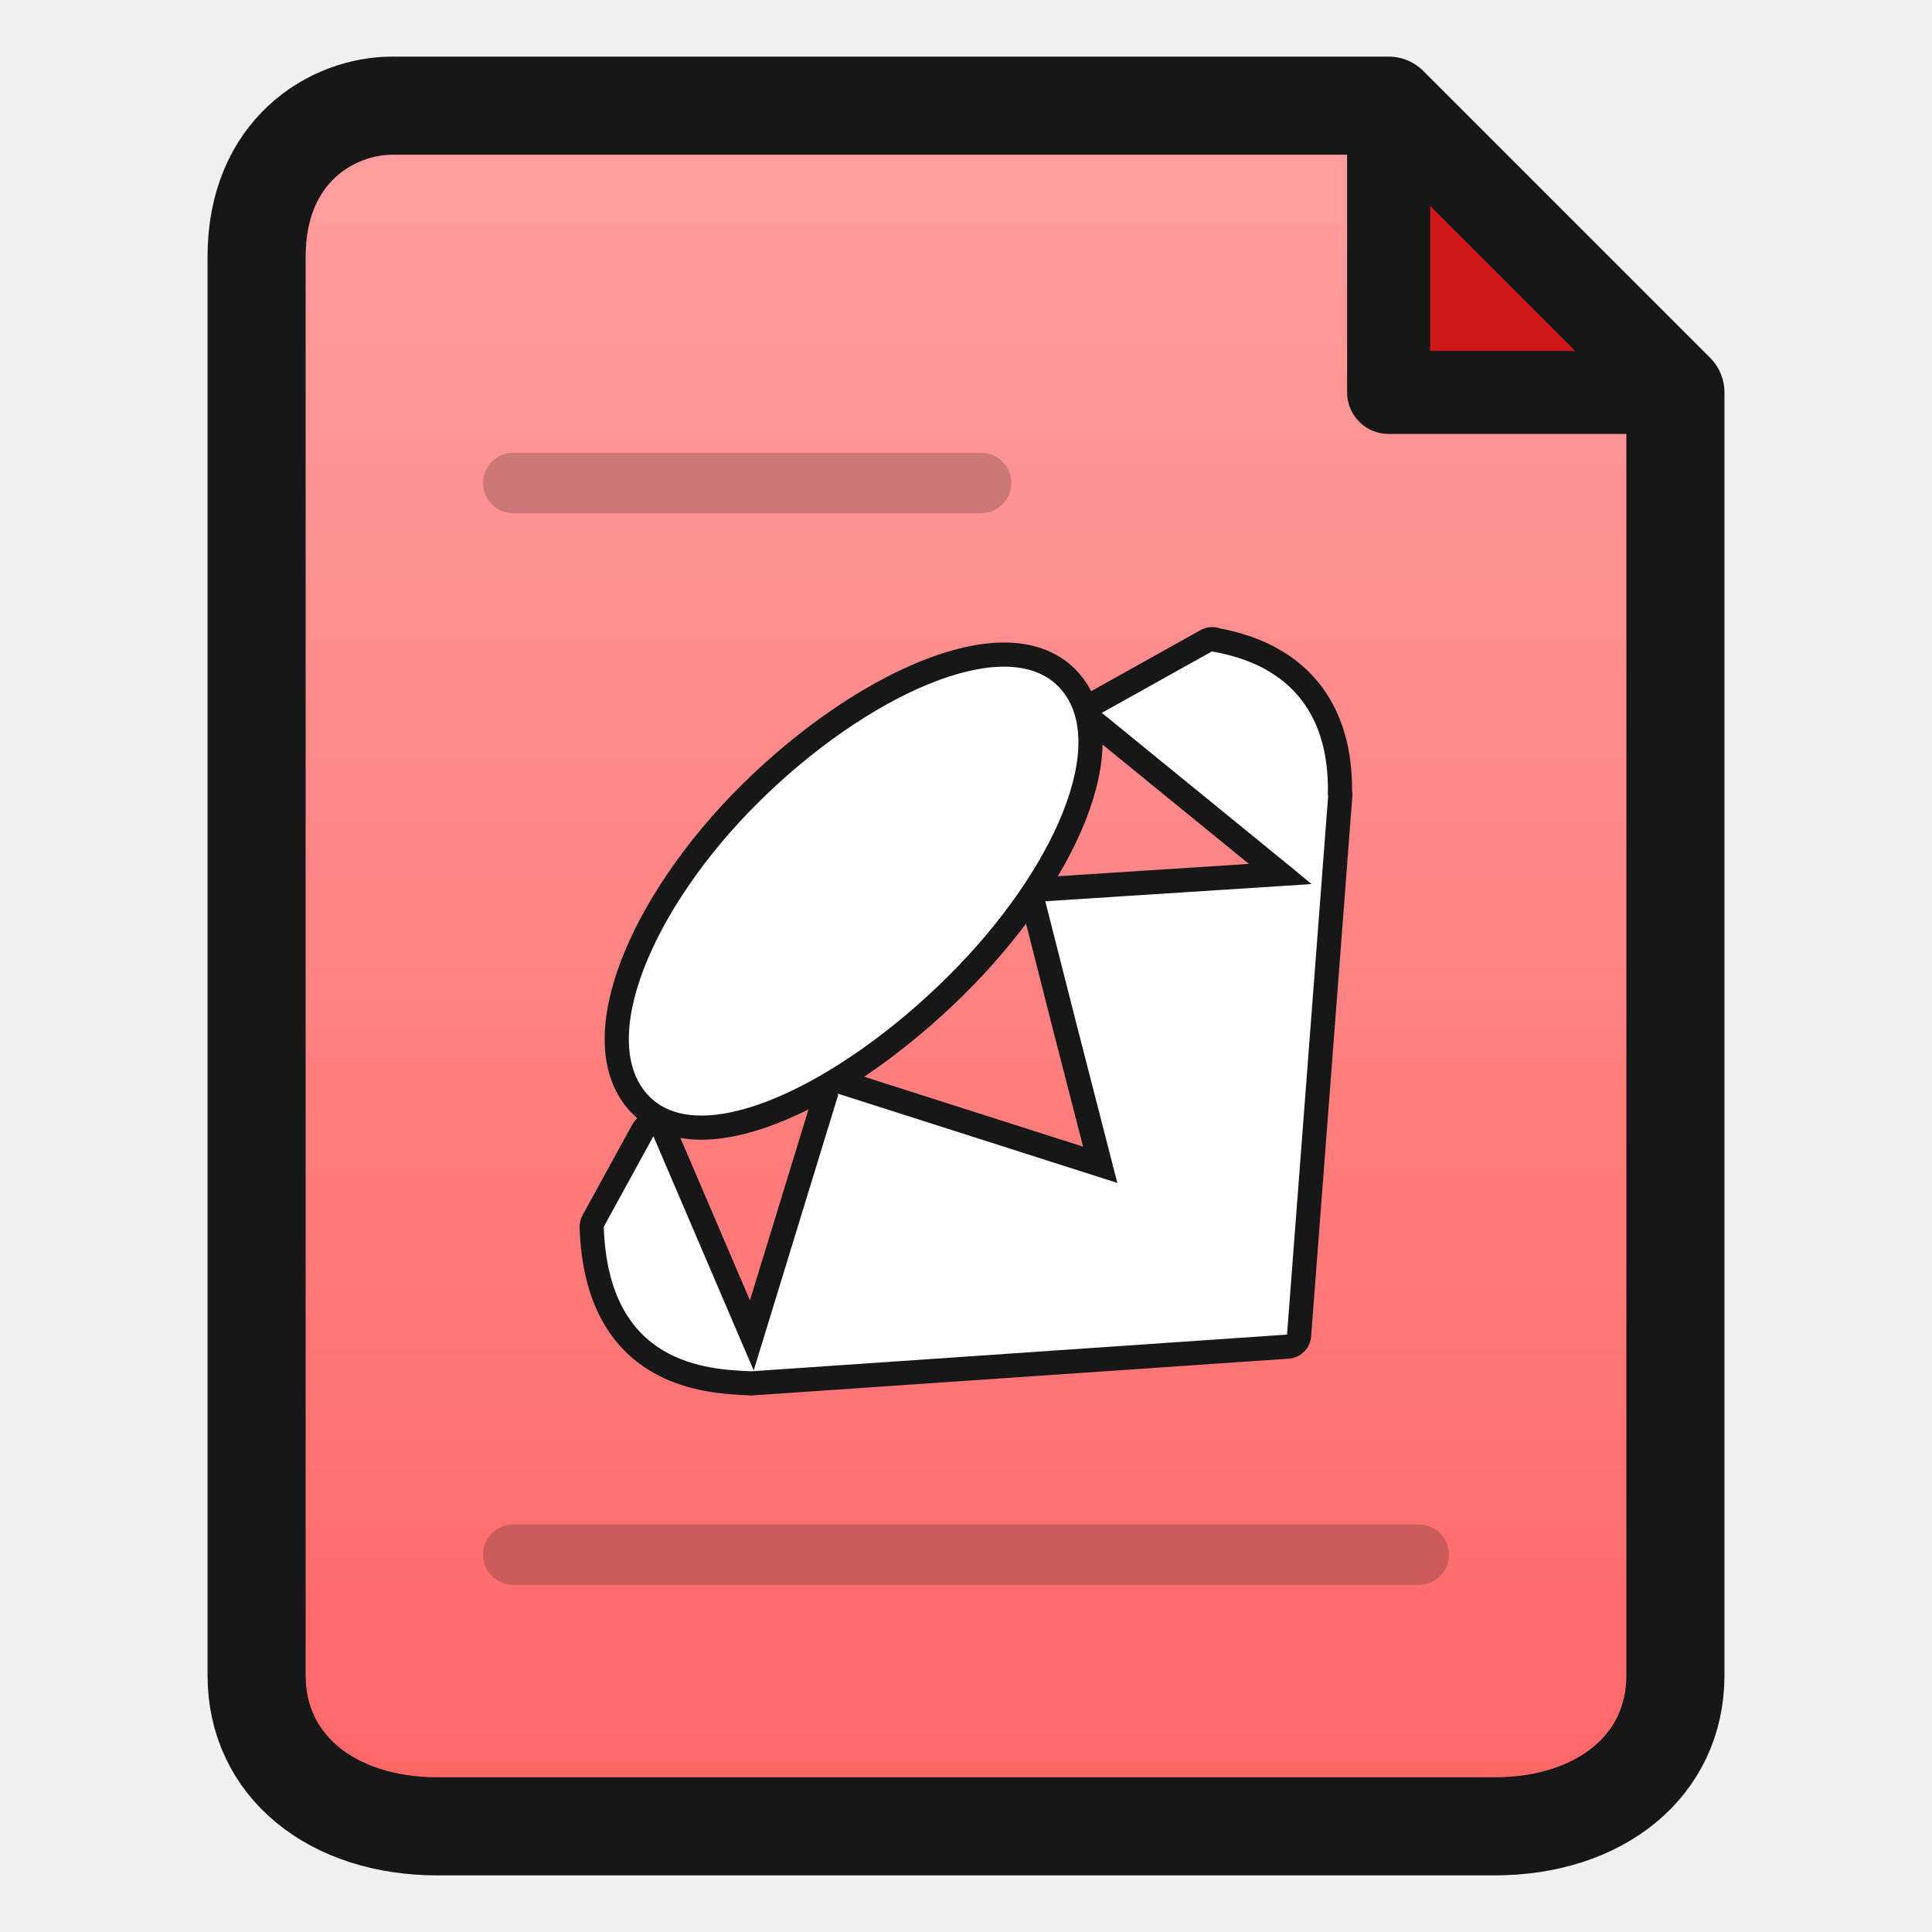
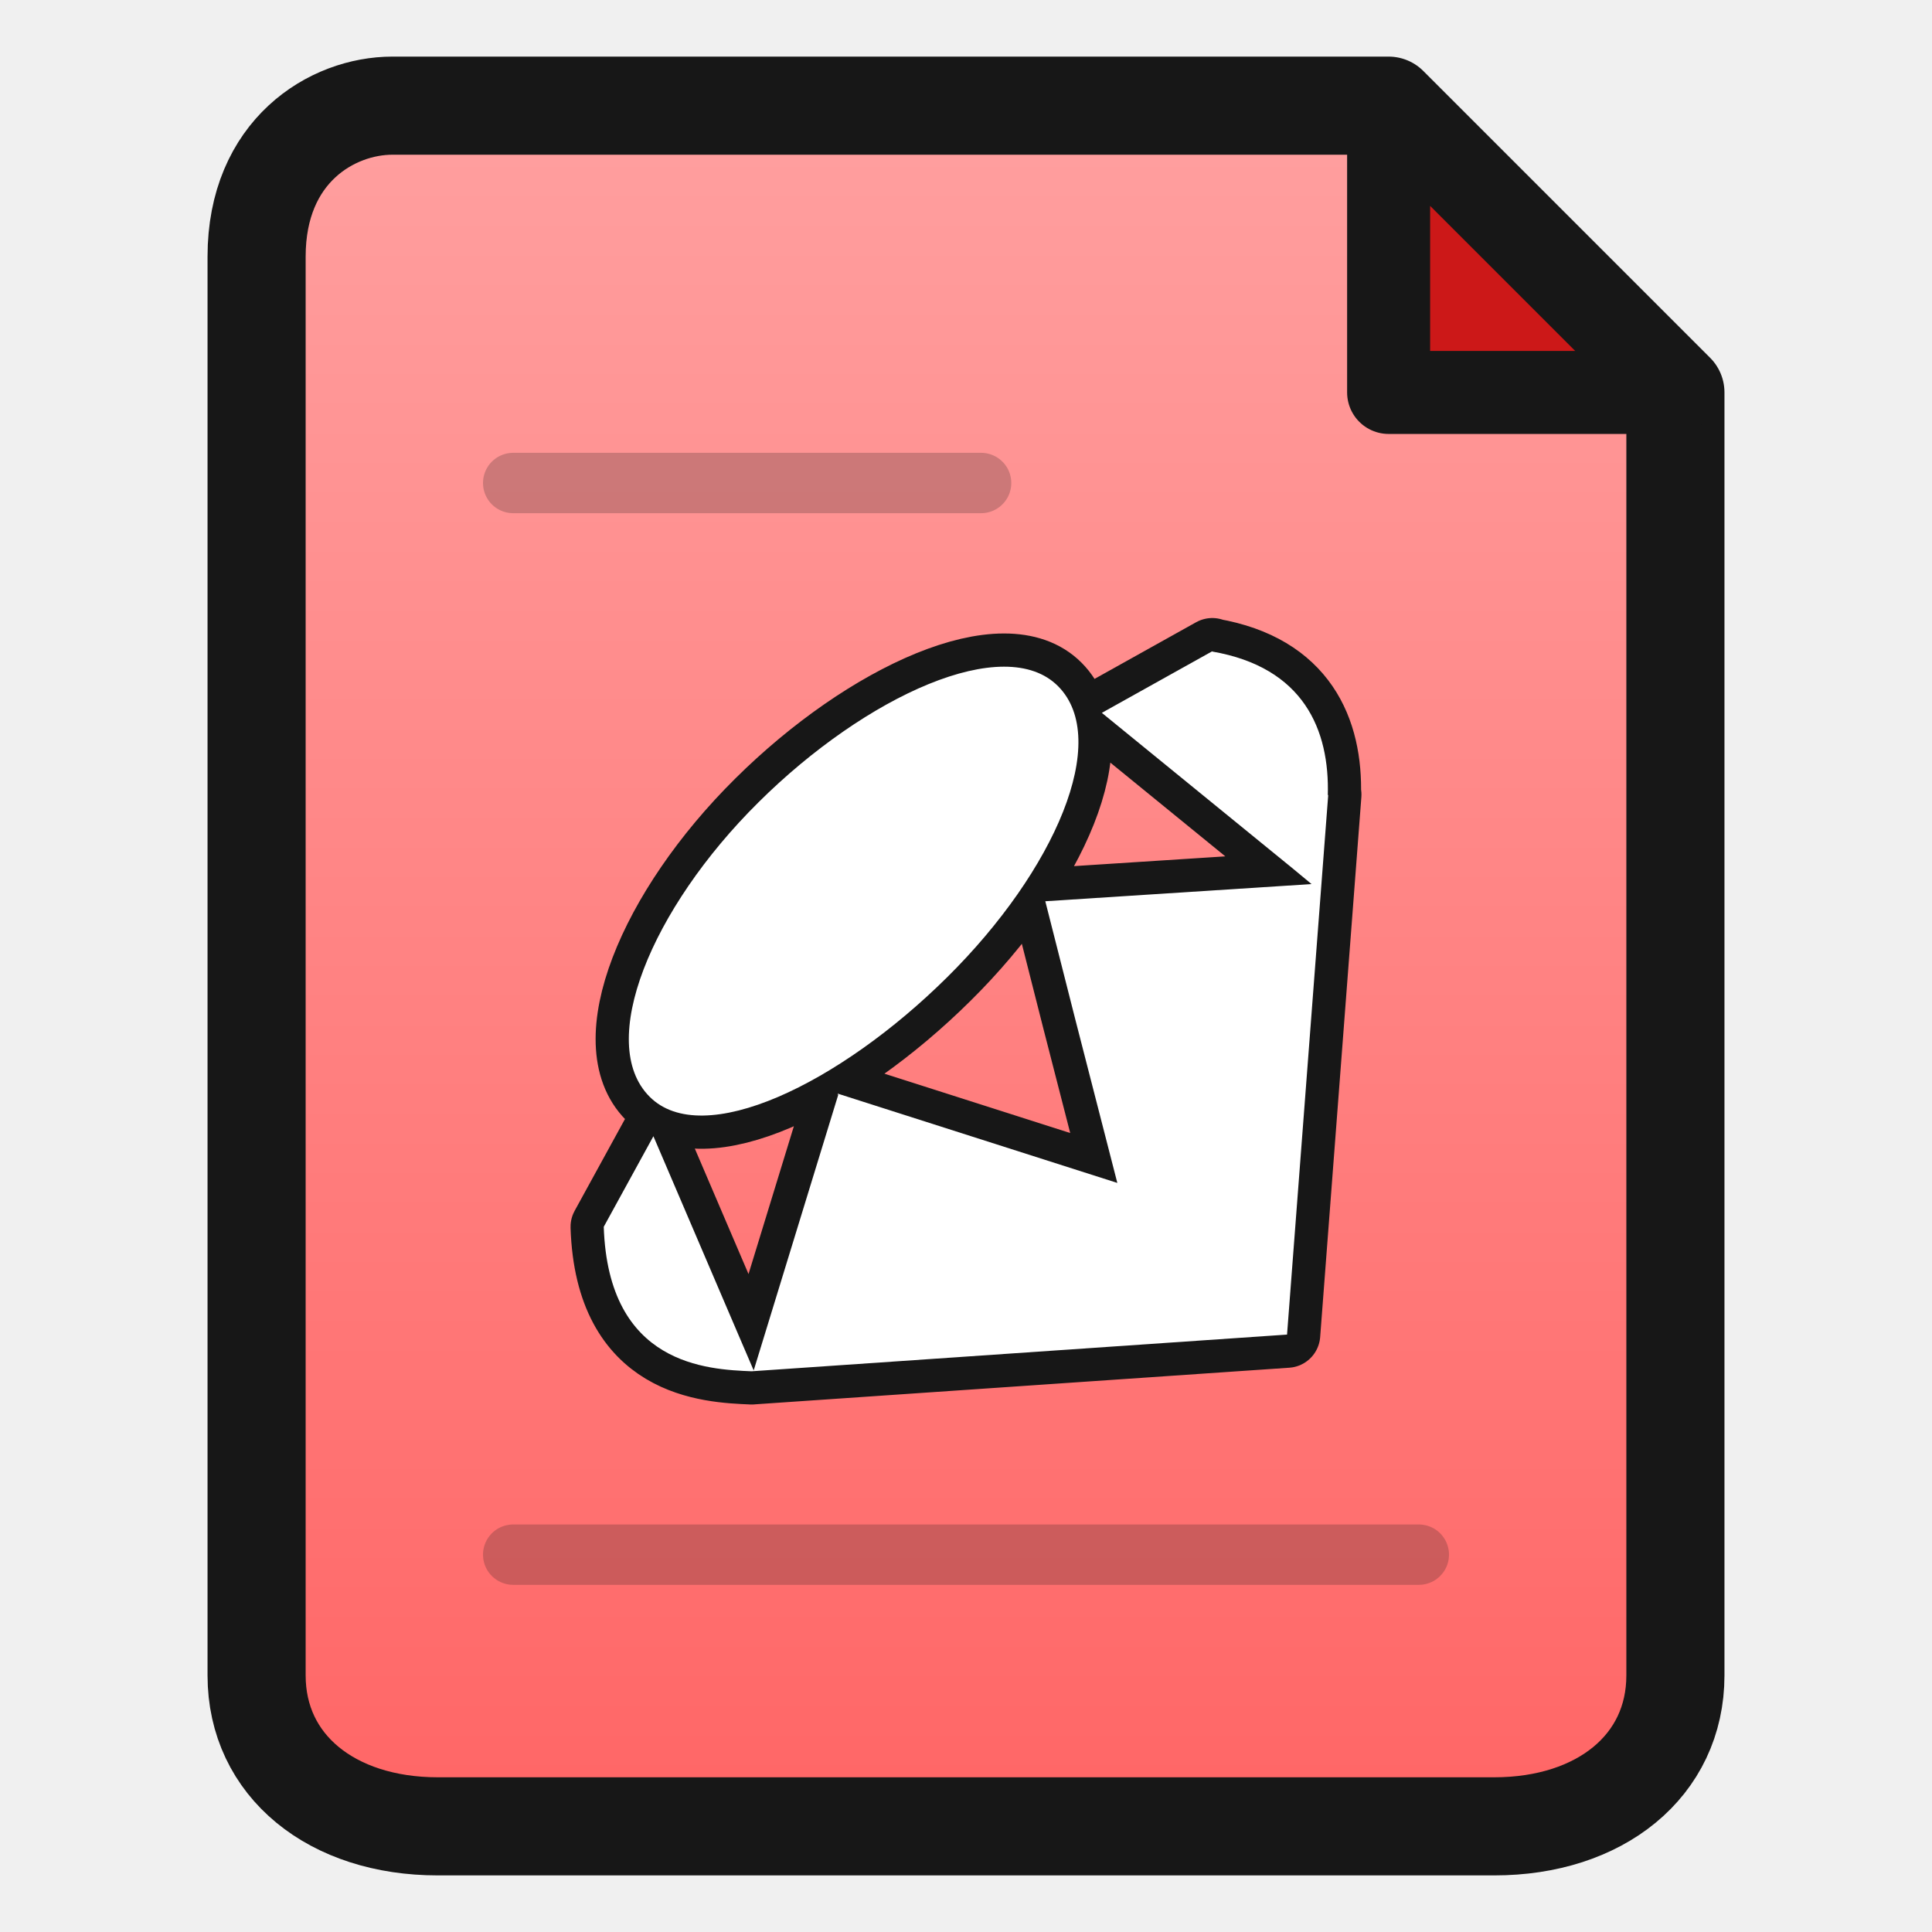
<svg xmlns="http://www.w3.org/2000/svg" viewBox="0 0 256 256" width="256" height="256">
  <defs>
    <linearGradient id="ruby_grad" x1="0%" y1="0%" x2="0%" y2="100%">
      <stop offset="0%" stop-color="#FFA0A0" />
      <stop offset="100%" stop-color="#FF6565" />
    </linearGradient>
  </defs>
  <path d="M 52 14 L 184 14 L 222 52 L 222 222 C 222 234, 212 242, 198 242 L 58 242 C 44 242, 34 234, 34 222 L 34 34 C 34 20, 44 14, 52 14 Z" fill="url(#ruby_grad)" stroke="#171717" stroke-width="13" stroke-linejoin="round" stroke-linecap="round" />
  <path d="M 184 14 L 184 52 L 222 52 Z" fill="#CC1818" stroke="#171717" stroke-width="11" stroke-linejoin="round" />
  <line x1="68" y1="64" x2="130" y2="64" stroke="#171717" stroke-width="8" stroke-linecap="round" opacity="0.22" />
  <line x1="68" y1="206" x2="188" y2="206" stroke="#171717" stroke-width="8" stroke-linecap="round" opacity="0.22" />
  <g transform="translate(80, 86) scale(4.0)">
-     <path d="M20.156.083c3.033.525 3.893 2.598 3.829 4.77L24 4.822 22.635 22.71 4.89 23.926h.016C3.433 23.864.15 23.729 0 19.139l1.645-3 2.819 6.586.503 1.172 2.805-9.144-.03.007.016-.03 9.255 2.956-1.396-5.431-.99-3.9 8.82-.569-.615-.51L16.5 2.114 20.159.073l-.003.01zM0 19.089zM5.13 5.073c3.561-3.533 8.157-5.621 9.922-3.84 1.762 1.777-.105 6.105-3.673 9.636-3.563 3.532-8.103 5.734-9.864 3.957-1.766-1.777.045-6.217 3.612-9.75l.003-.003z" fill="#FFFFFF" stroke="#171717" stroke-width="1.6" stroke-linejoin="round" paint-order="stroke fill" />
+     <path d="M20.156.083c3.033.525 3.893 2.598 3.829 4.77L24 4.822 22.635 22.71 4.89 23.926h.016C3.433 23.864.15 23.729 0 19.139l1.645-3 2.819 6.586.503 1.172 2.805-9.144-.03.007.016-.03 9.255 2.956-1.396-5.431-.99-3.9 8.82-.569-.615-.51L16.5 2.114 20.159.073l-.003.01zM0 19.089zM5.13 5.073c3.561-3.533 8.157-5.621 9.922-3.84 1.762 1.777-.105 6.105-3.673 9.636-3.563 3.532-8.103 5.734-9.864 3.957-1.766-1.777.045-6.217 3.612-9.75l.003-.003z" fill="none" stroke="#171717" stroke-width="2.2" stroke-linejoin="round" />
+     <path d="M20.156.083c3.033.525 3.893 2.598 3.829 4.77L24 4.822 22.635 22.71 4.89 23.926h.016C3.433 23.864.15 23.729 0 19.139l1.645-3 2.819 6.586.503 1.172 2.805-9.144-.03.007.016-.03 9.255 2.956-1.396-5.431-.99-3.9 8.82-.569-.615-.51L16.5 2.114 20.159.073l-.003.01zM0 19.089zM5.13 5.073c3.561-3.533 8.157-5.621 9.922-3.84 1.762 1.777-.105 6.105-3.673 9.636-3.563 3.532-8.103 5.734-9.864 3.957-1.766-1.777.045-6.217 3.612-9.75l.003-.003z" fill="#FFFFFF" />
  </g>
</svg>
